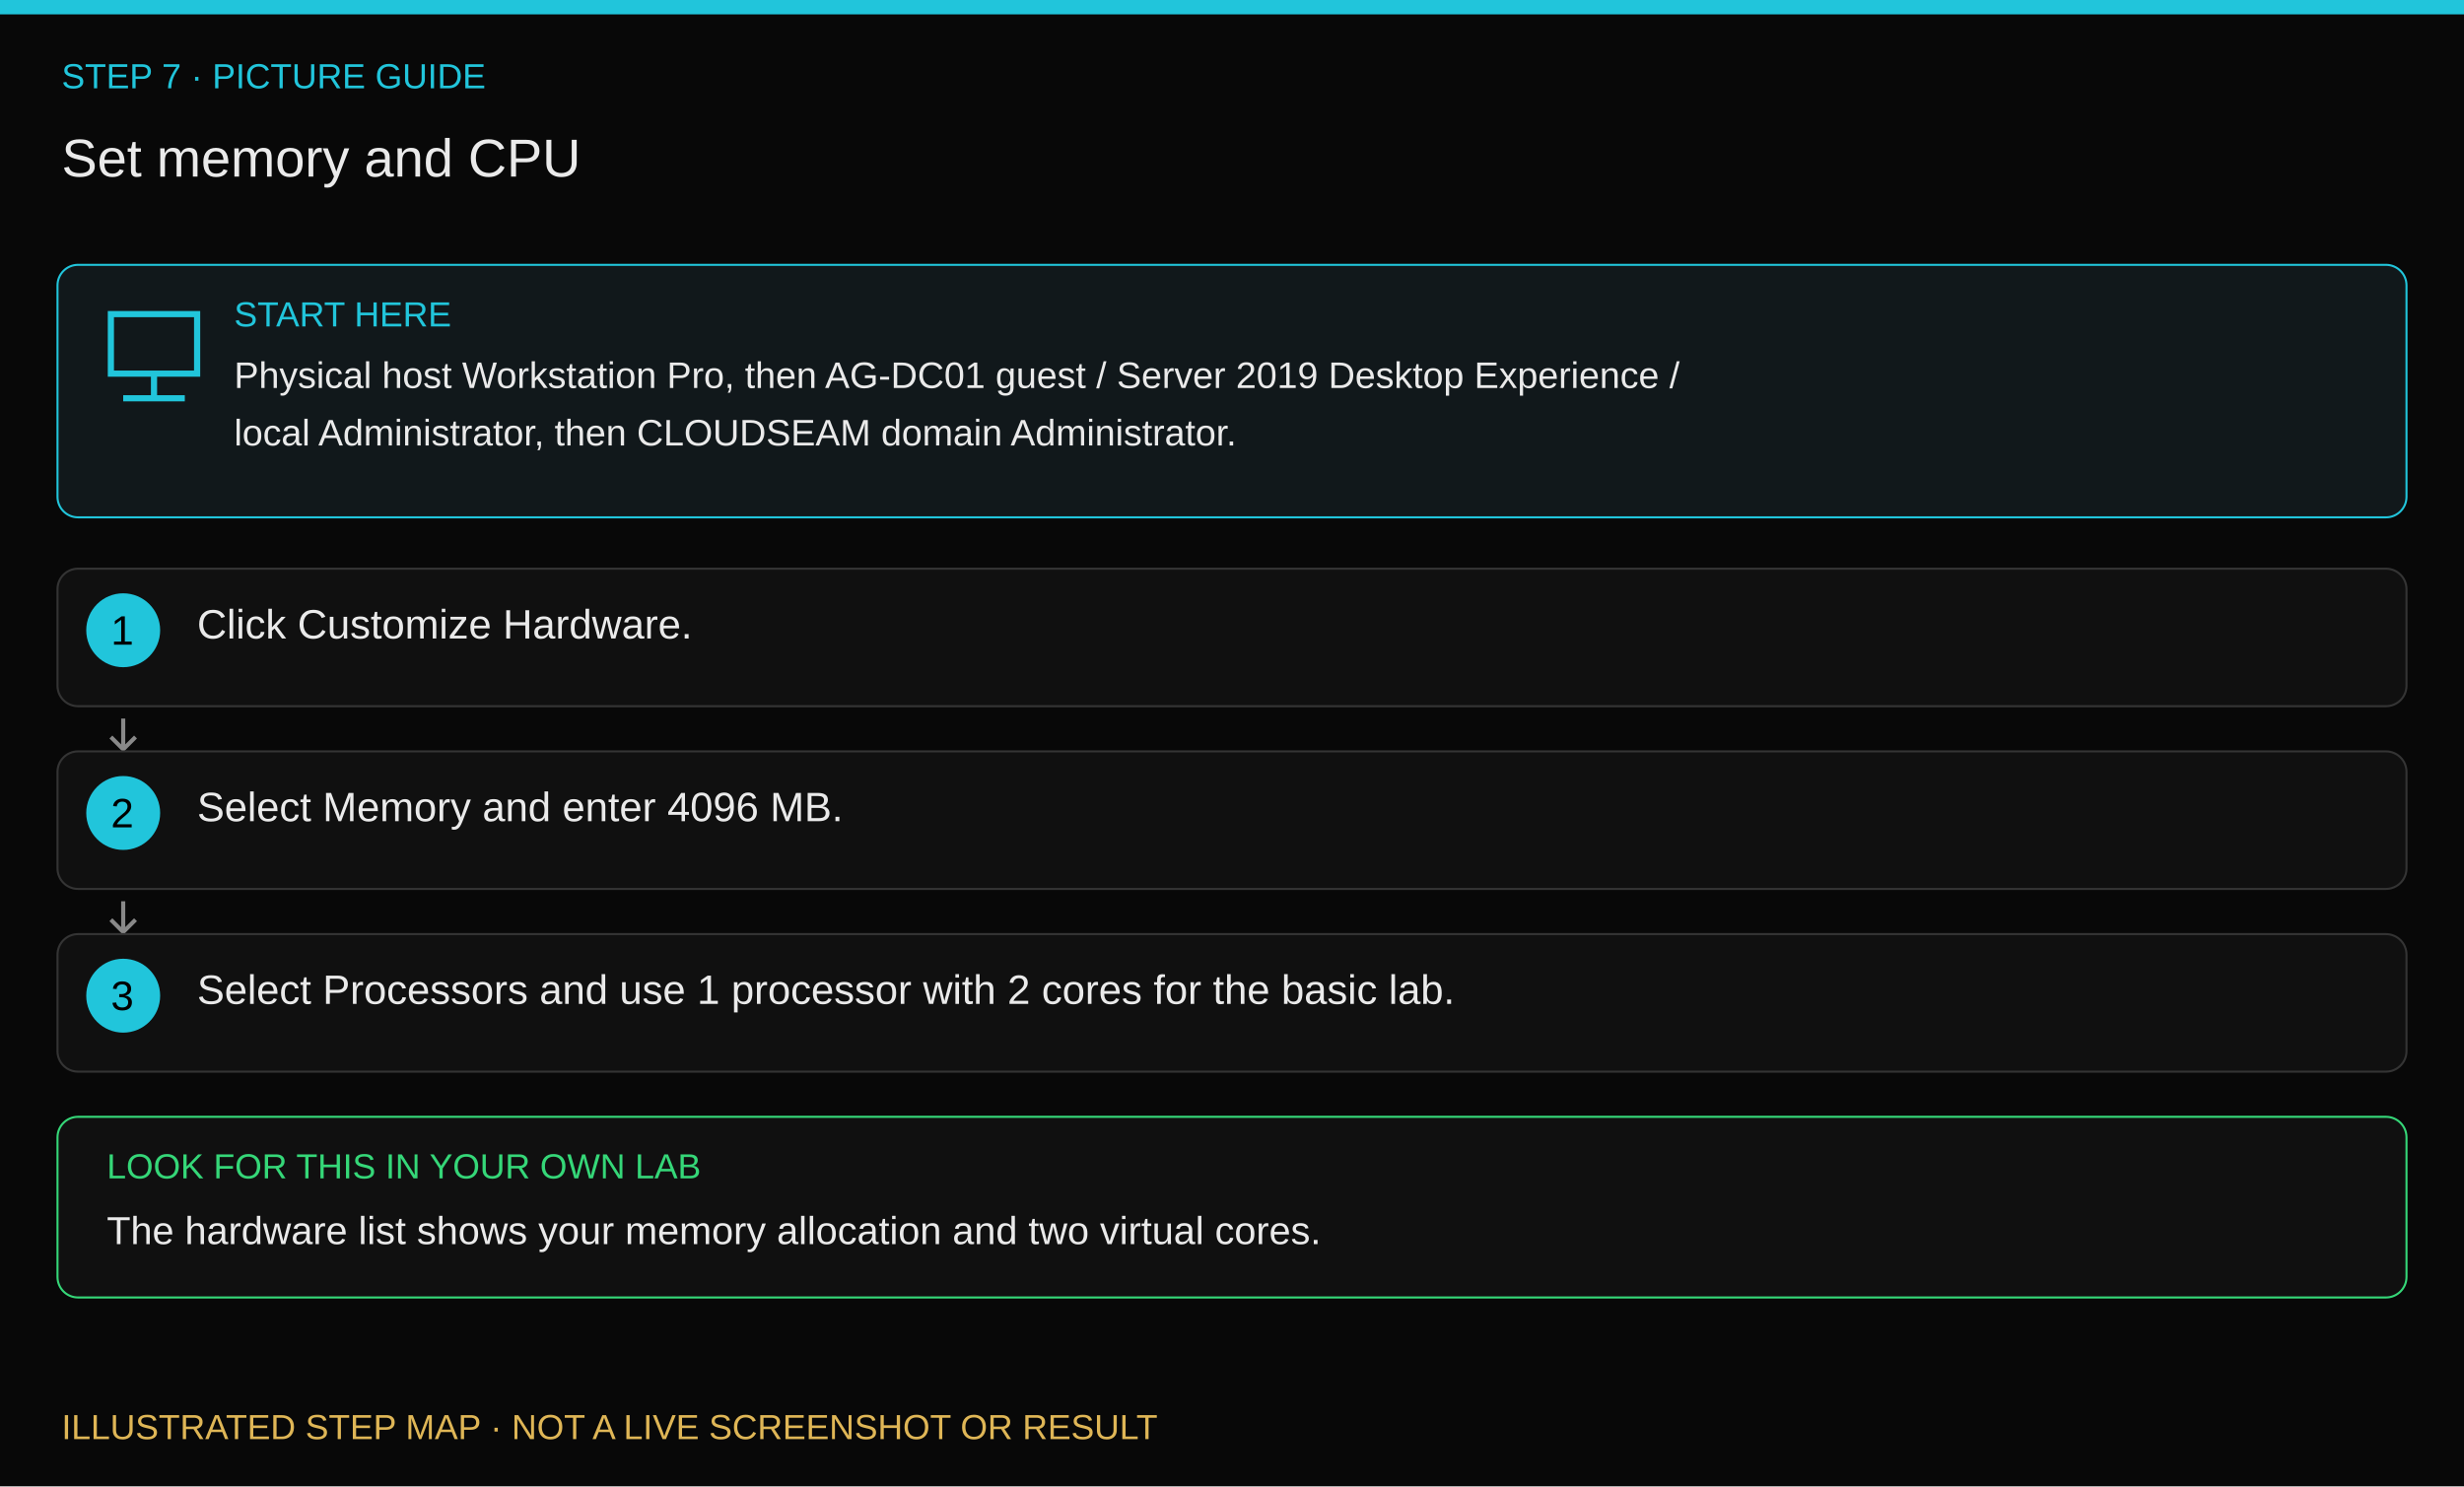
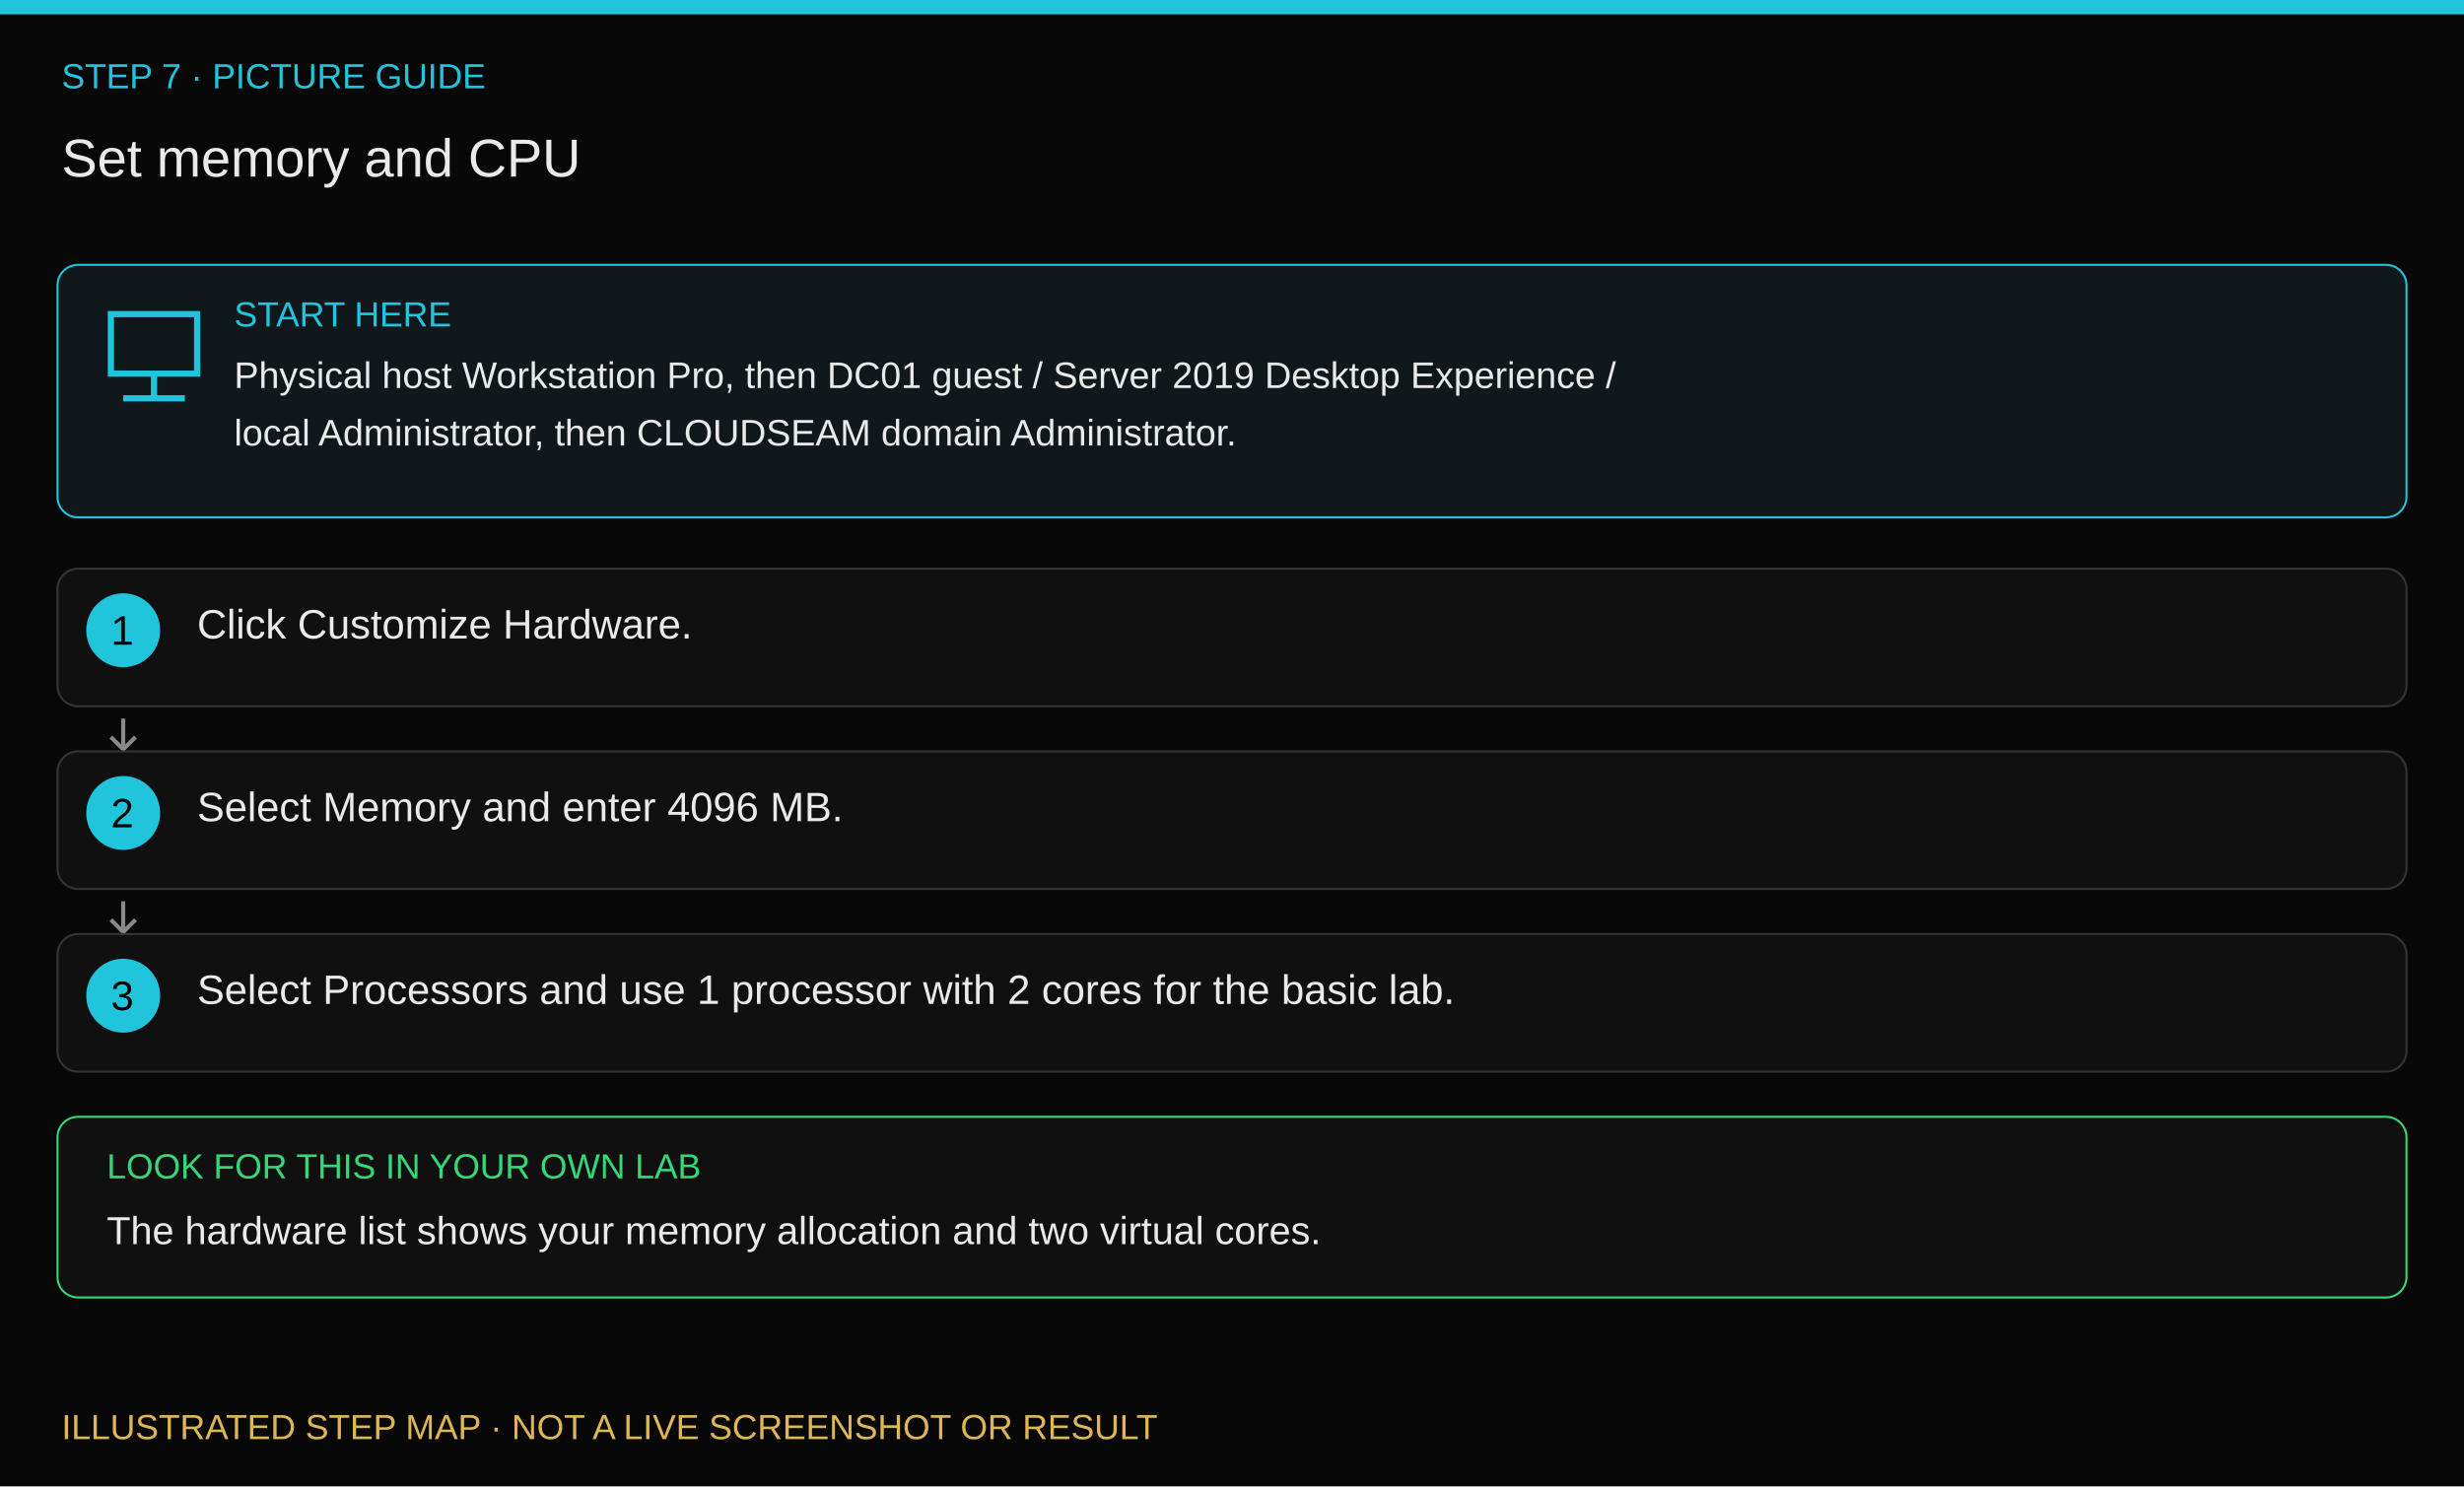
<svg xmlns="http://www.w3.org/2000/svg" width="1200" height="724" viewBox="0 0 1200 724" role="img" aria-labelledby="title desc">
  <rect width="1200" height="724" fill="#080808" />
  <rect width="1200" height="7" fill="#21c5db" />
  <text x="30" y="43" font-family="Arial, sans-serif" font-size="17" fill="#21c5db">STEP 7 · PICTURE GUIDE</text>
  <text x="30" y="86" font-family="Arial, sans-serif" font-size="26" fill="#eaeaea">Set memory and CPU</text>
  <rect x="28" y="129" width="1144" height="123" rx="10" fill="#11181b" stroke="#21c5db" />
  <path d="M54 153h42v29H54zm21 29v12m-15 0h30" fill="none" stroke="#21c5db" stroke-width="3" />
  <text x="114" y="159" font-family="Arial, sans-serif" font-size="17" fill="#21c5db">START HERE</text>
-   <text x="114" y="189" font-family="Arial, sans-serif" font-size="18" fill="#eaeaea">Physical host Workstation Pro, then AG-DC01 guest / Server 2019 Desktop Experience /</text>
+   <text x="114" y="189" font-family="Arial, sans-serif" font-size="18" fill="#eaeaea">Physical host Workstation Pro, then DC01 guest / Server 2019 Desktop Experience /</text>
  <text x="114" y="217" font-family="Arial, sans-serif" font-size="18" fill="#eaeaea">local Administrator, then CLOUDSEAM domain Administrator.</text>
  <rect x="28" y="277" width="1144" height="67" rx="10" fill="#101010" stroke="#343434" />
  <circle cx="60" cy="307" r="18" fill="#21c5db" />
  <text x="54" y="314" font-family="Arial, sans-serif" font-size="20" fill="#000">1</text>
  <text x="96" y="311" font-family="Arial, sans-serif" font-size="20" fill="#eaeaea">Click Customize Hardware.</text>
  <path d="M60 350v15m-6-6 6 6 6-6" fill="none" stroke="#898989" stroke-width="2" />
  <rect x="28" y="366" width="1144" height="67" rx="10" fill="#101010" stroke="#343434" />
  <circle cx="60" cy="396" r="18" fill="#21c5db" />
  <text x="54" y="403" font-family="Arial, sans-serif" font-size="20" fill="#000">2</text>
  <text x="96" y="400" font-family="Arial, sans-serif" font-size="20" fill="#eaeaea">Select Memory and enter 4096 MB.</text>
  <path d="M60 439v15m-6-6 6 6 6-6" fill="none" stroke="#898989" stroke-width="2" />
  <rect x="28" y="455" width="1144" height="67" rx="10" fill="#101010" stroke="#343434" />
  <circle cx="60" cy="485" r="18" fill="#21c5db" />
  <text x="54" y="492" font-family="Arial, sans-serif" font-size="20" fill="#000">3</text>
  <text x="96" y="489" font-family="Arial, sans-serif" font-size="20" fill="#eaeaea">Select Processors and use 1 processor with 2 cores for the basic lab.</text>
  <rect x="28" y="544" width="1144" height="88" rx="10" fill="#101010" stroke="#35d778" />
  <text x="52" y="574" font-family="Arial, sans-serif" font-size="17" fill="#35d778">LOOK FOR THIS IN YOUR OWN LAB</text>
  <text x="52" y="606" font-family="Arial, sans-serif" font-size="19" fill="#eaeaea">The hardware list shows your memory allocation and two virtual cores.</text>
  <text x="30" y="701" font-family="Arial, sans-serif" font-size="17" fill="#dfb656">ILLUSTRATED STEP MAP · NOT A LIVE SCREENSHOT OR RESULT</text>
</svg>
